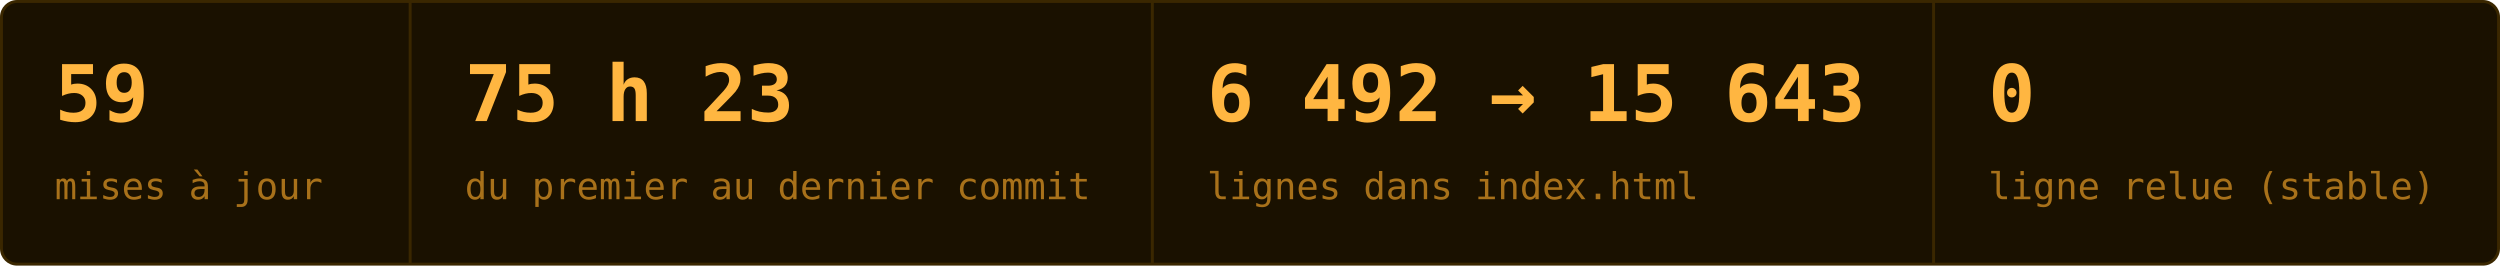
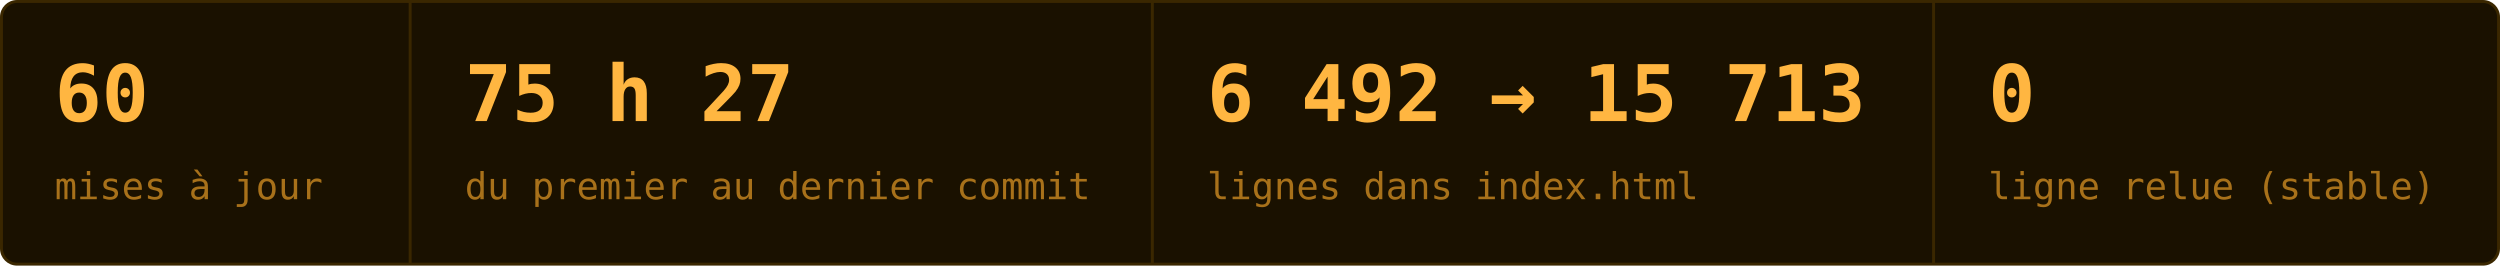
- <svg xmlns="http://www.w3.org/2000/svg" width="1280" height="136" viewBox="0 0 1280 136" role="img" aria-label="En chiffres : 59 mises à jour, 75 h 23 du premier au dernier commit, 6 492 → 15 643 lignes dans index.html, 0 ligne relue (stable)">
+ <svg xmlns="http://www.w3.org/2000/svg" width="1280" height="136" viewBox="0 0 1280 136" role="img" aria-label="En chiffres : 60 mises à jour, 75 h 27 du premier au dernier commit, 6 492 → 15 713 lignes dans index.html, 0 ligne relue (stable)">
  <rect x=".75" y=".75" width="1278.5" height="134.5" rx="8" fill="#1a1100" stroke="#3a2700" stroke-width="1.5" />
-   <text x="28.0" y="62" font-family="'JetBrains Mono', 'Cascadia Mono', Consolas, Menlo, 'DejaVu Sans Mono', monospace" font-size="40" font-weight="700" fill="#ffb641">59</text>
+   <text x="28.0" y="62" font-family="'JetBrains Mono', 'Cascadia Mono', Consolas, Menlo, 'DejaVu Sans Mono', monospace" font-size="40" font-weight="700" fill="#ffb641">60</text>
  <text x="28.0" y="102" font-family="'JetBrains Mono', 'Cascadia Mono', Consolas, Menlo, 'DejaVu Sans Mono', monospace" font-size="19" fill="#a8711a">mises à jour</text>
  <line x1="210.0" y1="1" x2="210.0" y2="135" stroke="#3a2700" stroke-width="1.5" />
-   <text x="238.0" y="62" font-family="'JetBrains Mono', 'Cascadia Mono', Consolas, Menlo, 'DejaVu Sans Mono', monospace" font-size="40" font-weight="700" fill="#ffb641">75 h 23</text>
+   <text x="238.0" y="62" font-family="'JetBrains Mono', 'Cascadia Mono', Consolas, Menlo, 'DejaVu Sans Mono', monospace" font-size="40" font-weight="700" fill="#ffb641">75 h 27</text>
  <text x="238.0" y="102" font-family="'JetBrains Mono', 'Cascadia Mono', Consolas, Menlo, 'DejaVu Sans Mono', monospace" font-size="19" fill="#a8711a">du premier au dernier commit</text>
  <line x1="590.0" y1="1" x2="590.0" y2="135" stroke="#3a2700" stroke-width="1.5" />
-   <text x="618.0" y="62" font-family="'JetBrains Mono', 'Cascadia Mono', Consolas, Menlo, 'DejaVu Sans Mono', monospace" font-size="40" font-weight="700" fill="#ffb641">6 492 → 15 643</text>
+   <text x="618.0" y="62" font-family="'JetBrains Mono', 'Cascadia Mono', Consolas, Menlo, 'DejaVu Sans Mono', monospace" font-size="40" font-weight="700" fill="#ffb641">6 492 → 15 713</text>
  <text x="618.0" y="102" font-family="'JetBrains Mono', 'Cascadia Mono', Consolas, Menlo, 'DejaVu Sans Mono', monospace" font-size="19" fill="#a8711a">lignes dans index.html</text>
  <line x1="990.0" y1="1" x2="990.0" y2="135" stroke="#3a2700" stroke-width="1.5" />
  <text x="1018.0" y="62" font-family="'JetBrains Mono', 'Cascadia Mono', Consolas, Menlo, 'DejaVu Sans Mono', monospace" font-size="40" font-weight="700" fill="#ffb641">0</text>
  <text x="1018.0" y="102" font-family="'JetBrains Mono', 'Cascadia Mono', Consolas, Menlo, 'DejaVu Sans Mono', monospace" font-size="19" fill="#a8711a">ligne relue (stable)</text>
</svg>
